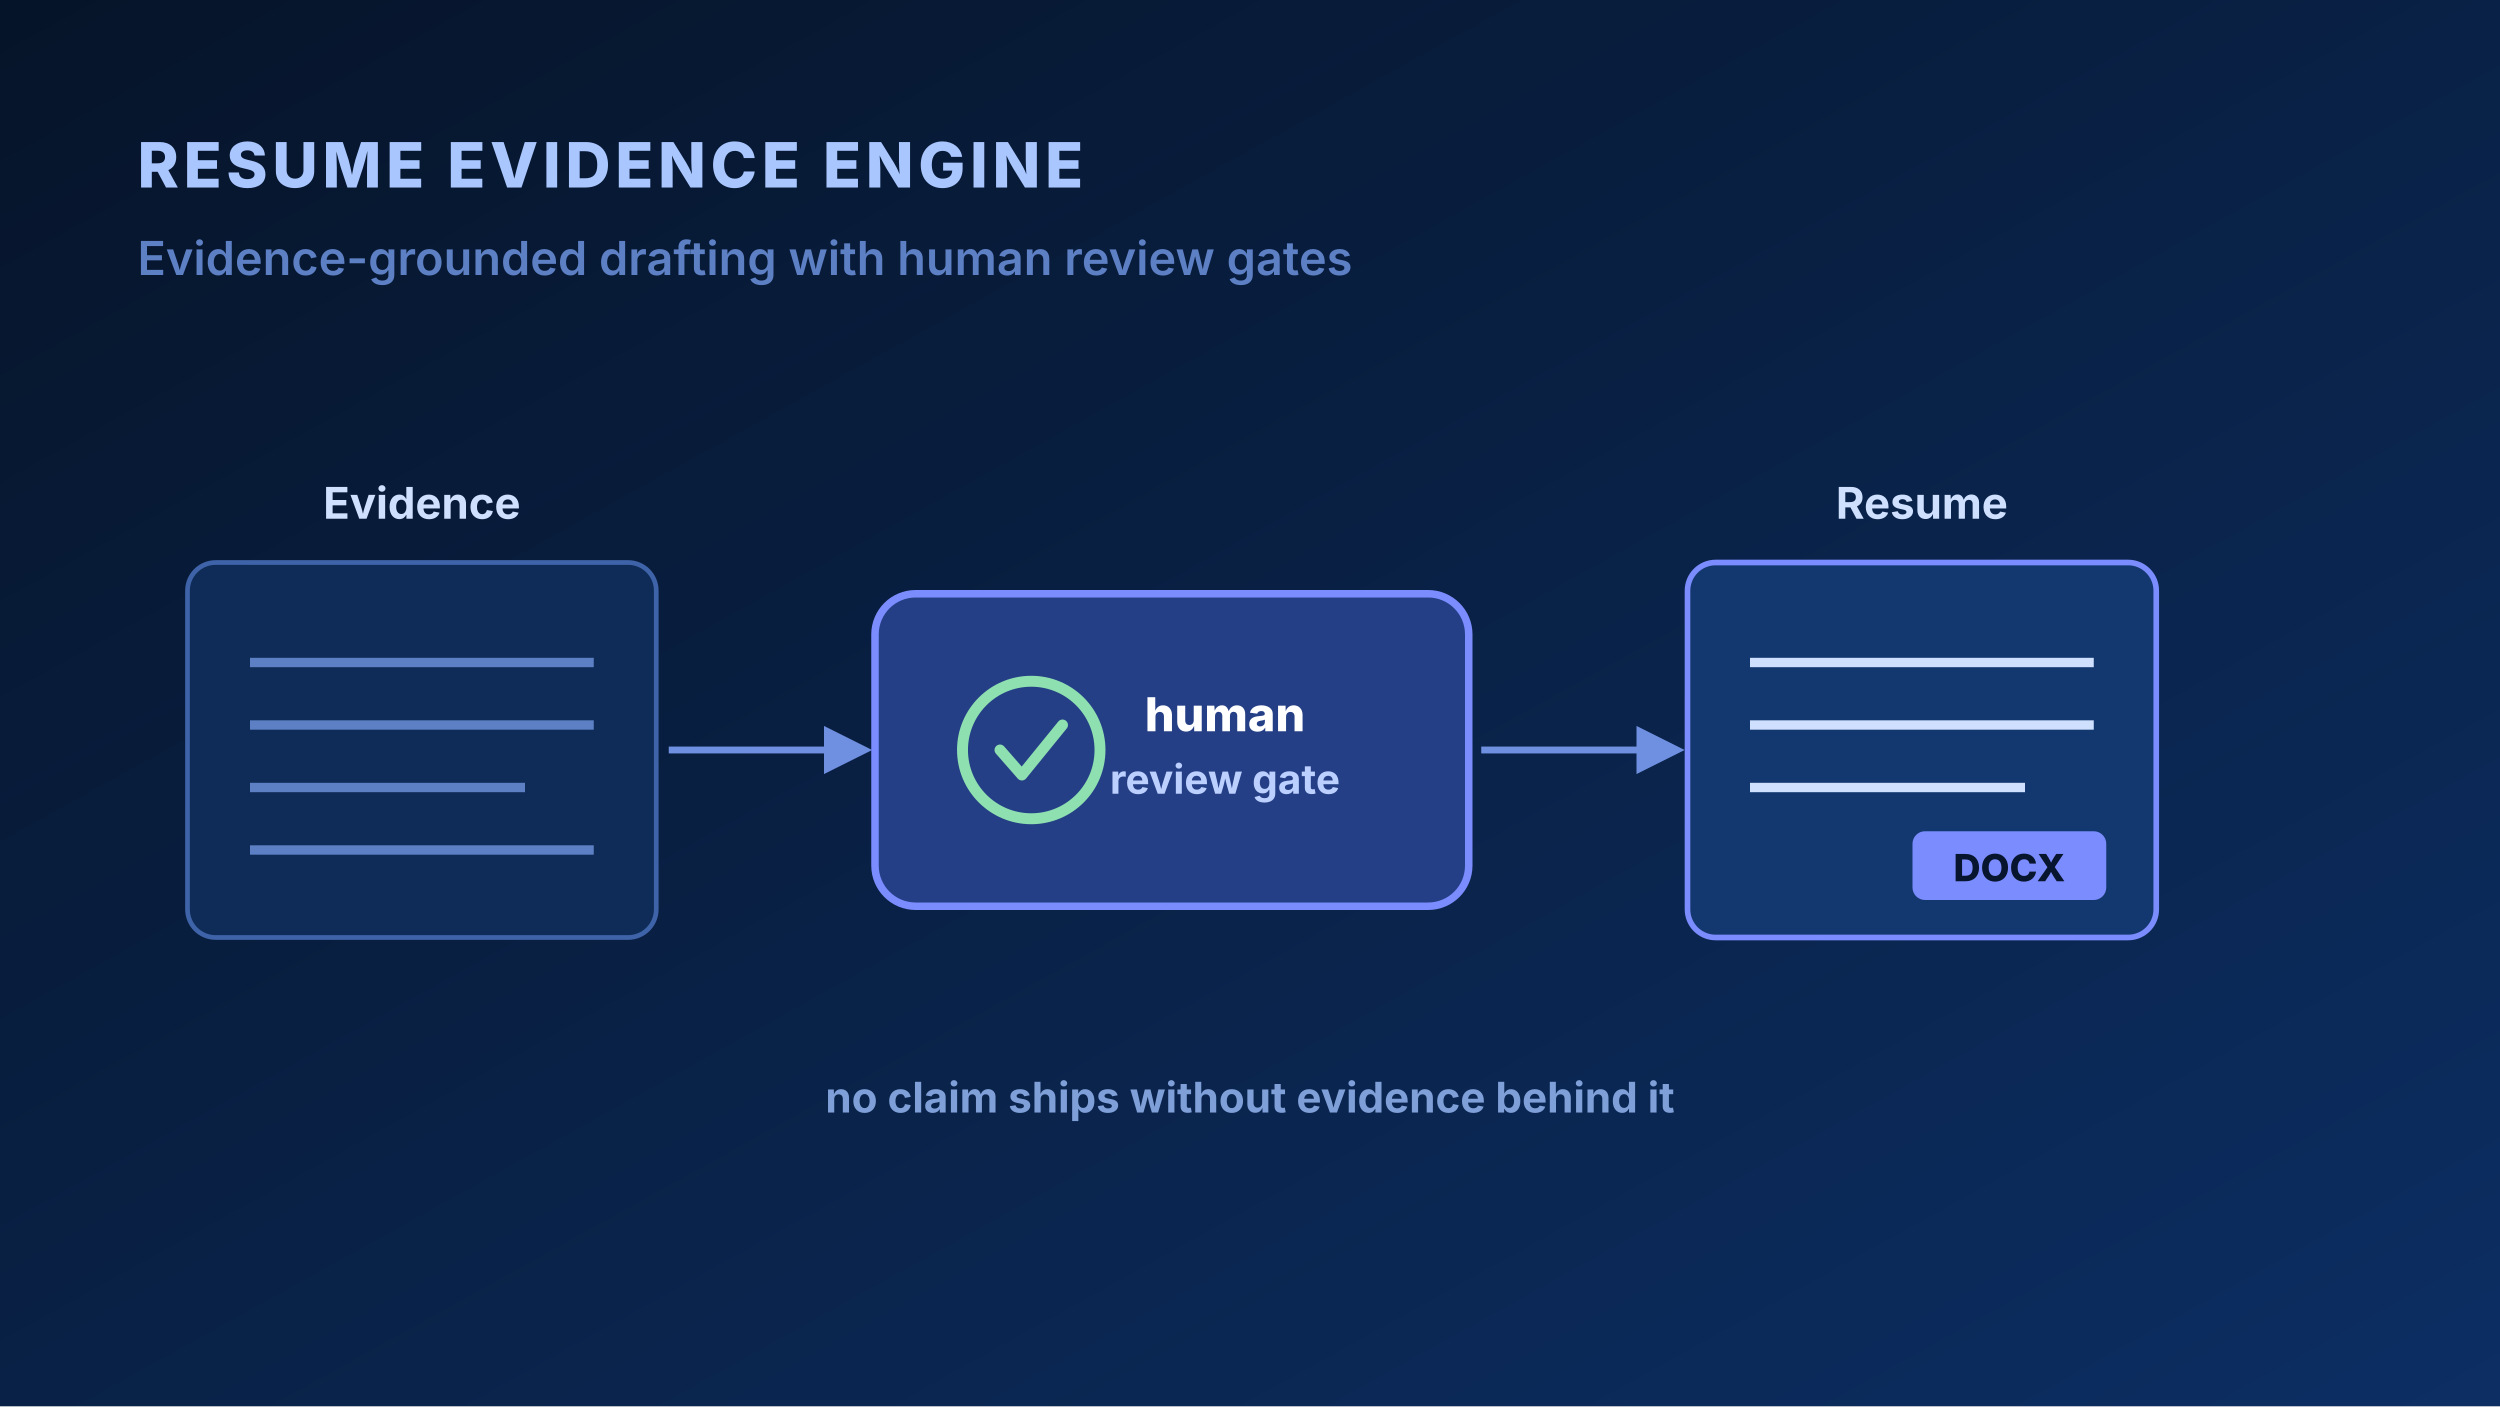
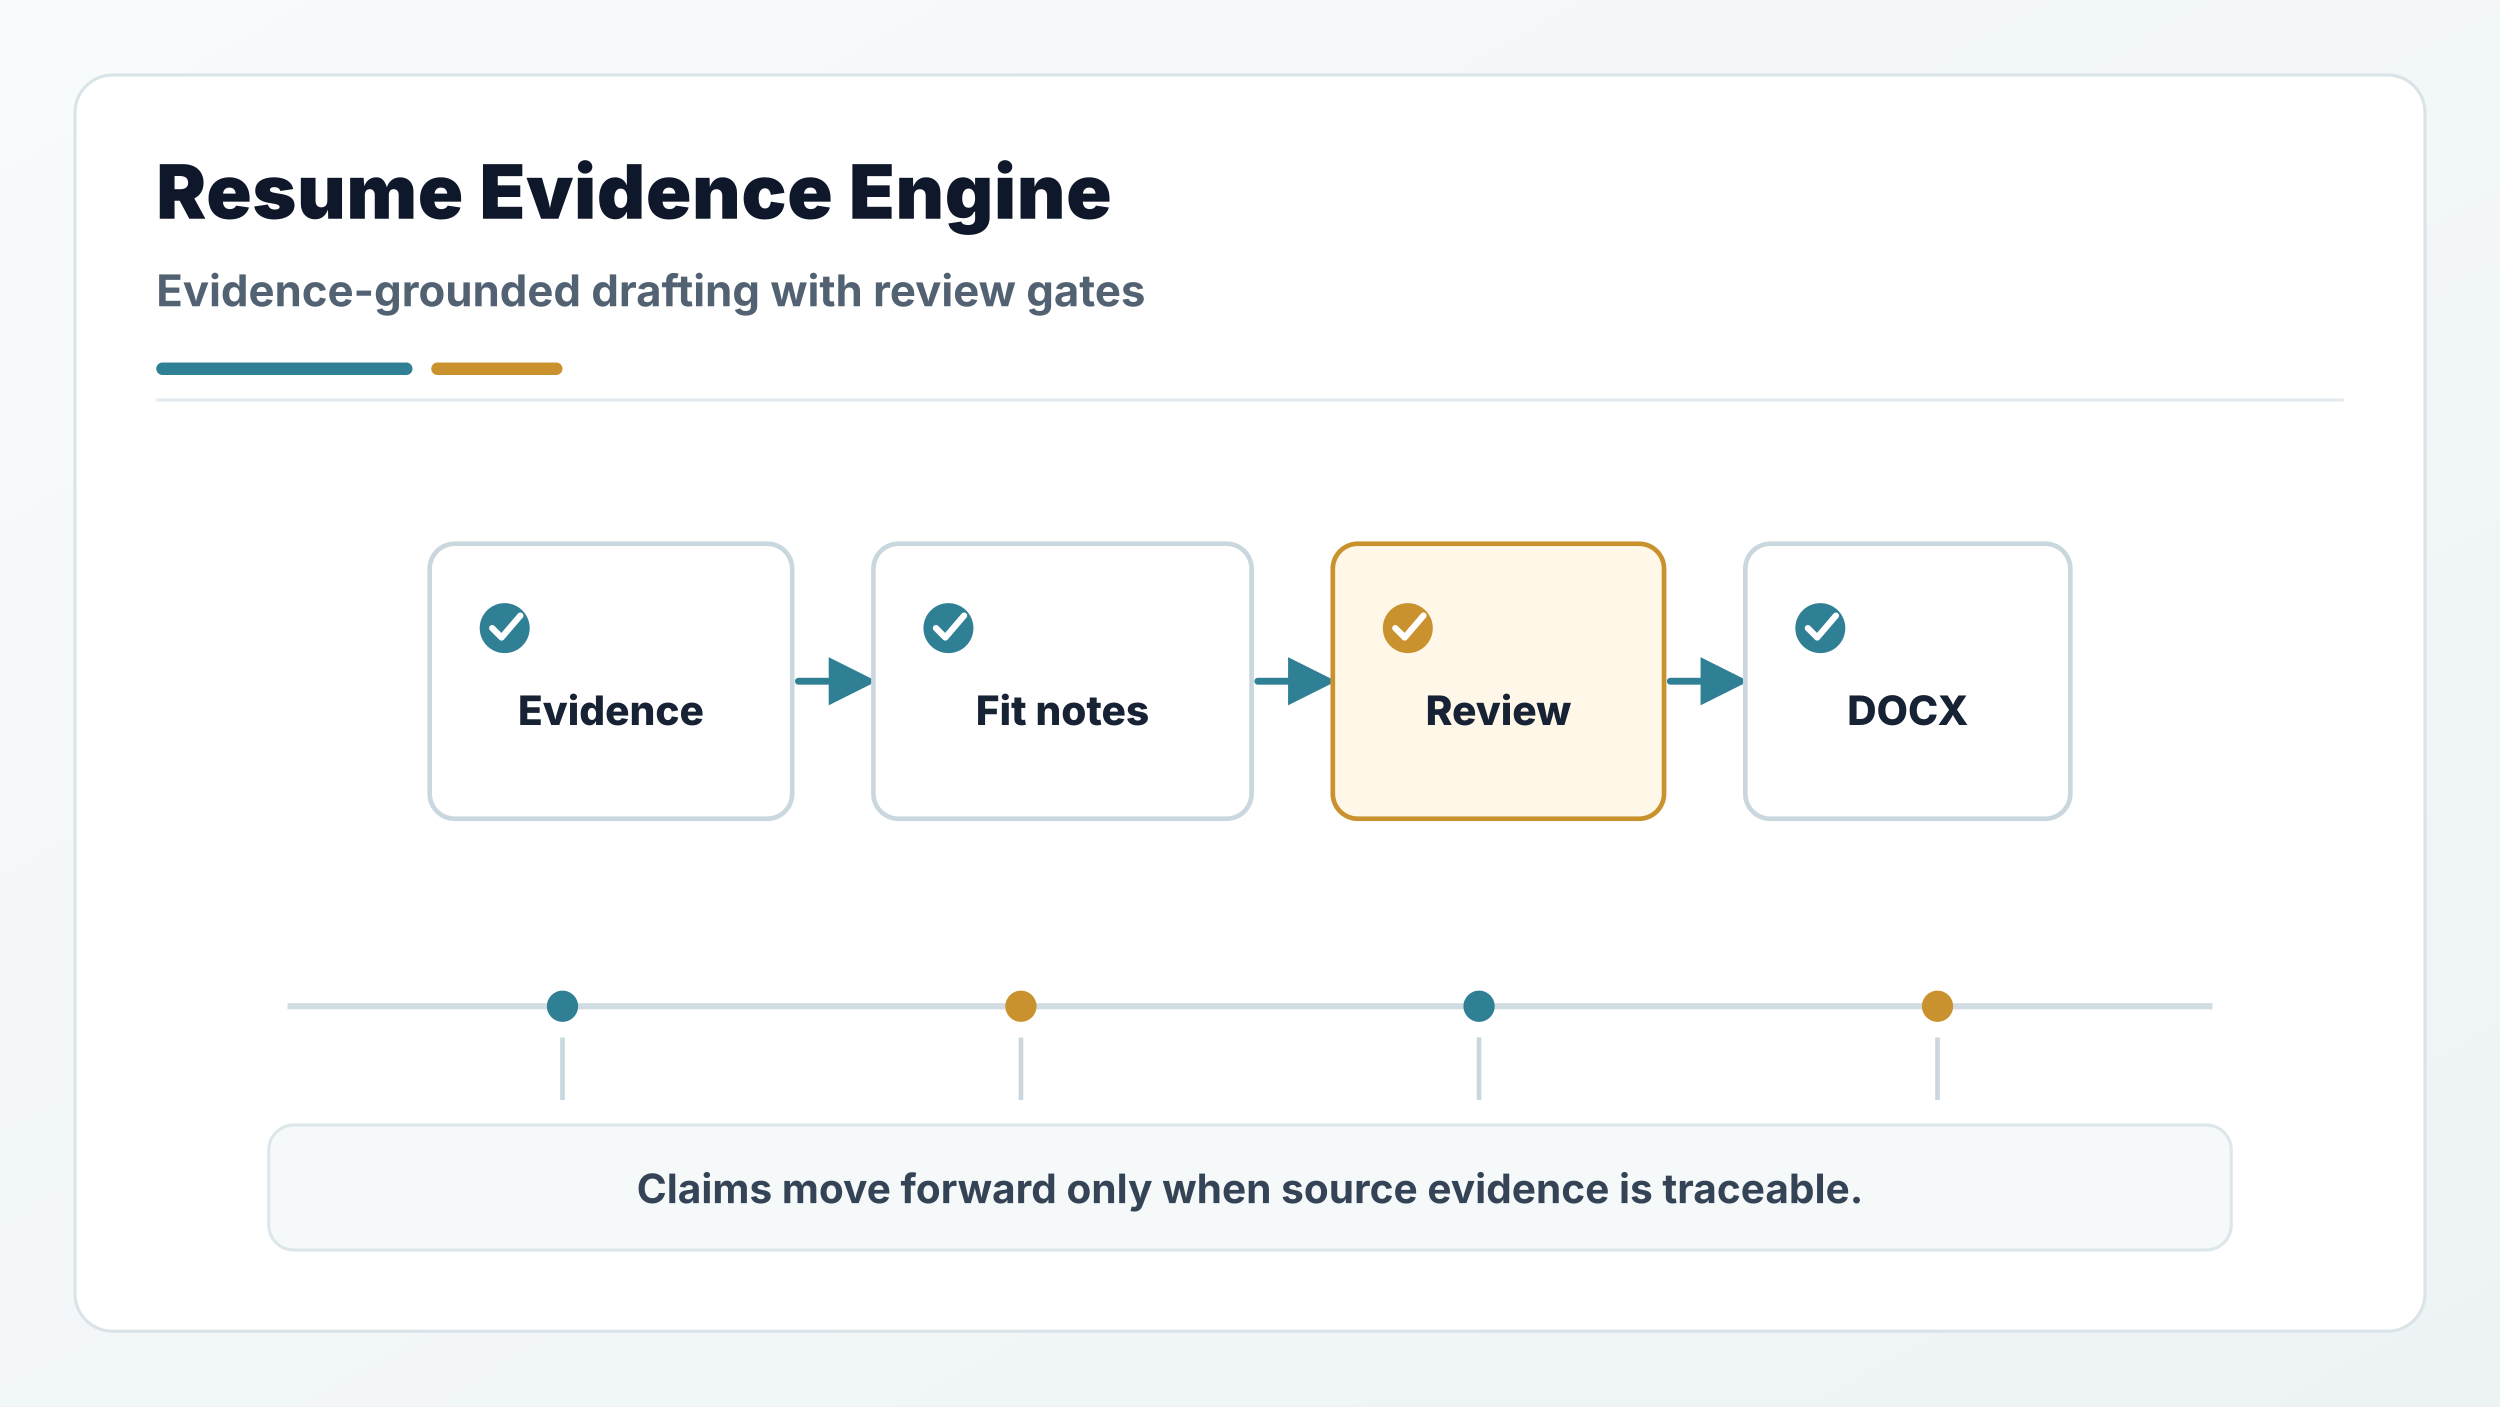
- <svg xmlns="http://www.w3.org/2000/svg" viewBox="0 0 800 450" role="img" aria-label="Resume Evidence Engine: evidence passes through a human review gate before becoming a resume or DOCX.">
+ <svg xmlns="http://www.w3.org/2000/svg" viewBox="0 0 800 450" role="img" aria-label="Resume Evidence Engine: Evidence-grounded drafting with review gates.">
  <defs>
-     <linearGradient id="bg2" x1="0" y1="0" x2="1" y2="1">
-       <stop offset="0" stop-color="#061429" />
-       <stop offset="1" stop-color="#0c2e63" />
+     <linearGradient id="bg" x1="0" y1="0" x2="1" y2="1">
+       <stop offset="0" stop-color="#f8fbfc" />
+       <stop offset="1" stop-color="#edf3f5" />
    </linearGradient>
-     <marker id="arr2" viewBox="0 0 10 10" refX="8" refY="5" markerWidth="7" markerHeight="7" orient="auto-start-reverse">
-       <path d="M0 0 L10 5 L0 10 z" fill="#6f8fe0" />
+     <marker id="arrow" viewBox="0 0 10 10" refX="8" refY="5" markerWidth="7" markerHeight="7" orient="auto">
+       <path d="M0 0 L10 5 L0 10 z" fill="#2f7f95" />
    </marker>
+     <style>
+       .title{font-family:Inter,Segoe UI,Arial,sans-serif;font-size:24px;font-weight:850;fill:#0f172a;letter-spacing:.2px}
+       .sub{font-family:Inter,Segoe UI,Arial,sans-serif;font-size:14px;font-weight:700;fill:#526272}
+       .step{font-family:Inter,Segoe UI,Arial,sans-serif;font-size:13px;font-weight:800;fill:#172234}
+       .footer{font-family:Inter,Segoe UI,Arial,sans-serif;font-size:13px;font-weight:750;fill:#344456}
+       .flow{fill:none;stroke:#2f7f95;stroke-width:2.2;stroke-linecap:round}
+       .rail{fill:none;stroke:#d2dde3;stroke-width:2}
+       .tick{stroke:#cad7df;stroke-width:1.5}
+     </style>
  </defs>
-   <rect width="800" height="450" fill="url(#bg2)" />
-   <text x="44" y="60" fill="#a9c6ff" font-family="Inter,Segoe UI,Arial,sans-serif" font-size="20" font-weight="800" letter-spacing="1.5">RESUME EVIDENCE ENGINE</text>
-   <text x="44" y="88" fill="#5d7fc4" font-family="Inter,Segoe UI,Arial,sans-serif" font-size="15" font-weight="600">Evidence-grounded drafting with human review gates</text>
+   <rect width="800" height="450" fill="url(#bg)" />
+   <rect x="24" y="24" width="752" height="402" rx="12" fill="#fff" stroke="#d9e3e8" />
+   <text x="50" y="70" class="title">Resume Evidence Engine</text>
+   <text x="50" y="98" class="sub">Evidence-grounded drafting with review gates</text>
+   <line x1="50" y1="128" x2="750" y2="128" stroke="#e4ebef" />
+   <path d="M92 322 H708" class="rail" />
+   <circle cx="180.0" cy="322" r="5" fill="#2f7f95" />
+   <line x1="180.0" y1="332" x2="180.0" y2="352" class="tick" />
+   <circle cx="326.7" cy="322" r="5" fill="#c9922e" />
+   <line x1="326.7" y1="332" x2="326.7" y2="352" class="tick" />
+   <circle cx="473.3" cy="322" r="5" fill="#2f7f95" />
+   <line x1="473.3" y1="332" x2="473.3" y2="352" class="tick" />
+   <circle cx="620.0" cy="322" r="5" fill="#c9922e" />
+   <line x1="620.0" y1="332" x2="620.0" y2="352" class="tick" />
+   <path d="M255.5 218 H277.5" class="flow" marker-end="url(#arrow)" />
+   <path d="M402.5 218 H424.5" class="flow" marker-end="url(#arrow)" />
+   <path d="M534.5 218 H556.5" class="flow" marker-end="url(#arrow)" />
  <g>
-     <rect x="60" y="180" rx="9" width="150" height="120" fill="#0e2c57" stroke="#3f63a8" stroke-width="1.5" />
-     <line x1="80" y1="212" x2="190" y2="212" stroke="#5d7fc4" stroke-width="3" />
-     <line x1="80" y1="232" x2="190" y2="232" stroke="#5d7fc4" stroke-width="3" />
-     <line x1="80" y1="252" x2="168" y2="252" stroke="#5d7fc4" stroke-width="3" />
-     <line x1="80" y1="272" x2="190" y2="272" stroke="#5d7fc4" stroke-width="3" />
-     <text x="135" y="166" fill="#cfe0ff" font-family="Inter,Segoe UI,Arial,sans-serif" font-size="14" font-weight="700" text-anchor="middle">Evidence</text>
+     <rect x="137.5" y="174" width="116" height="88" rx="8" fill="#ffffff" stroke="#cad7df" stroke-width="1.5" />
+     <circle cx="161.5" cy="201" r="8" fill="#2f7f95" />
+     <path d="M157.5 201 l3 3 l6 -7" fill="none" stroke="#fff" stroke-width="2" stroke-linecap="round" stroke-linejoin="round" />
+     <text x="195.5" y="232" text-anchor="middle" class="step">Evidence</text>
  </g>
-   <line x1="214" y1="240" x2="276" y2="240" stroke="#6f8fe0" stroke-width="2.2" marker-end="url(#arr2)" />
-   <rect x="280" y="190" rx="13" width="190" height="100" fill="#243f86" stroke="#7b8cff" stroke-width="2.4" />
-   <circle cx="330" cy="240" r="22" fill="none" stroke="#8fe0b0" stroke-width="3.5" />
-   <path d="M320 240 l7 8 l13 -16" fill="none" stroke="#8fe0b0" stroke-width="3.5" stroke-linecap="round" stroke-linejoin="round" />
-   <text x="392" y="234" fill="#ffffff" font-family="Inter,Segoe UI,Arial,sans-serif" font-size="15" font-weight="800" text-anchor="middle">human</text>
-   <text x="392" y="254" fill="#bcd0ff" font-family="Inter,Segoe UI,Arial,sans-serif" font-size="13" font-weight="700" text-anchor="middle">review gate</text>
-   <line x1="474" y1="240" x2="536" y2="240" stroke="#6f8fe0" stroke-width="2.2" marker-end="url(#arr2)" />
-   <rect x="540" y="180" rx="9" width="150" height="120" fill="#13386f" stroke="#7b8cff" stroke-width="1.8" />
-   <line x1="560" y1="212" x2="670" y2="212" stroke="#cfe0ff" stroke-width="3" />
-   <line x1="560" y1="232" x2="670" y2="232" stroke="#cfe0ff" stroke-width="3" />
-   <line x1="560" y1="252" x2="648" y2="252" stroke="#cfe0ff" stroke-width="3" />
-   <rect x="612" y="266" rx="4" width="62" height="22" fill="#7b8cff" />
-   <text x="643" y="282" fill="#08152e" font-family="Inter,Segoe UI,Arial,sans-serif" font-size="12" font-weight="800" text-anchor="middle">DOCX</text>
-   <text x="615" y="166" fill="#cfe0ff" font-family="Inter,Segoe UI,Arial,sans-serif" font-size="14" font-weight="700" text-anchor="middle">Resume</text>
-   <text x="400" y="356" fill="#7f9fd8" font-family="Inter,Segoe UI,Arial,sans-serif" font-size="13.5" font-weight="700" text-anchor="middle">no claim ships without evidence behind it</text>
+   <g>
+     <rect x="279.5" y="174" width="121" height="88" rx="8" fill="#ffffff" stroke="#cad7df" stroke-width="1.5" />
+     <circle cx="303.5" cy="201" r="8" fill="#2f7f95" />
+     <path d="M299.5 201 l3 3 l6 -7" fill="none" stroke="#fff" stroke-width="2" stroke-linecap="round" stroke-linejoin="round" />
+     <text x="340.0" y="232" text-anchor="middle" class="step">Fit notes</text>
+   </g>
+   <g>
+     <rect x="426.5" y="174" width="106" height="88" rx="8" fill="#fff8e8" stroke="#c9922e" stroke-width="1.5" />
+     <circle cx="450.5" cy="201" r="8" fill="#c9922e" />
+     <path d="M446.5 201 l3 3 l6 -7" fill="none" stroke="#fff" stroke-width="2" stroke-linecap="round" stroke-linejoin="round" />
+     <text x="479.5" y="232" text-anchor="middle" class="step">Review</text>
+   </g>
+   <g>
+     <rect x="558.5" y="174" width="104" height="88" rx="8" fill="#ffffff" stroke="#cad7df" stroke-width="1.5" />
+     <circle cx="582.5" cy="201" r="8" fill="#2f7f95" />
+     <path d="M578.5 201 l3 3 l6 -7" fill="none" stroke="#fff" stroke-width="2" stroke-linecap="round" stroke-linejoin="round" />
+     <text x="610.5" y="232" text-anchor="middle" class="step">DOCX</text>
+   </g>
+   <rect x="86" y="360" width="628" height="40" rx="8" fill="#f6f9fa" stroke="#dce6eb" />
+   <text x="400" y="385" text-anchor="middle" class="footer">Claims move forward only when source evidence is traceable.</text>
+   <rect x="50" y="116" width="82" height="4" rx="2" fill="#2f7f95" />
+   <rect x="138" y="116" width="42" height="4" rx="2" fill="#c9922e" />
</svg>
